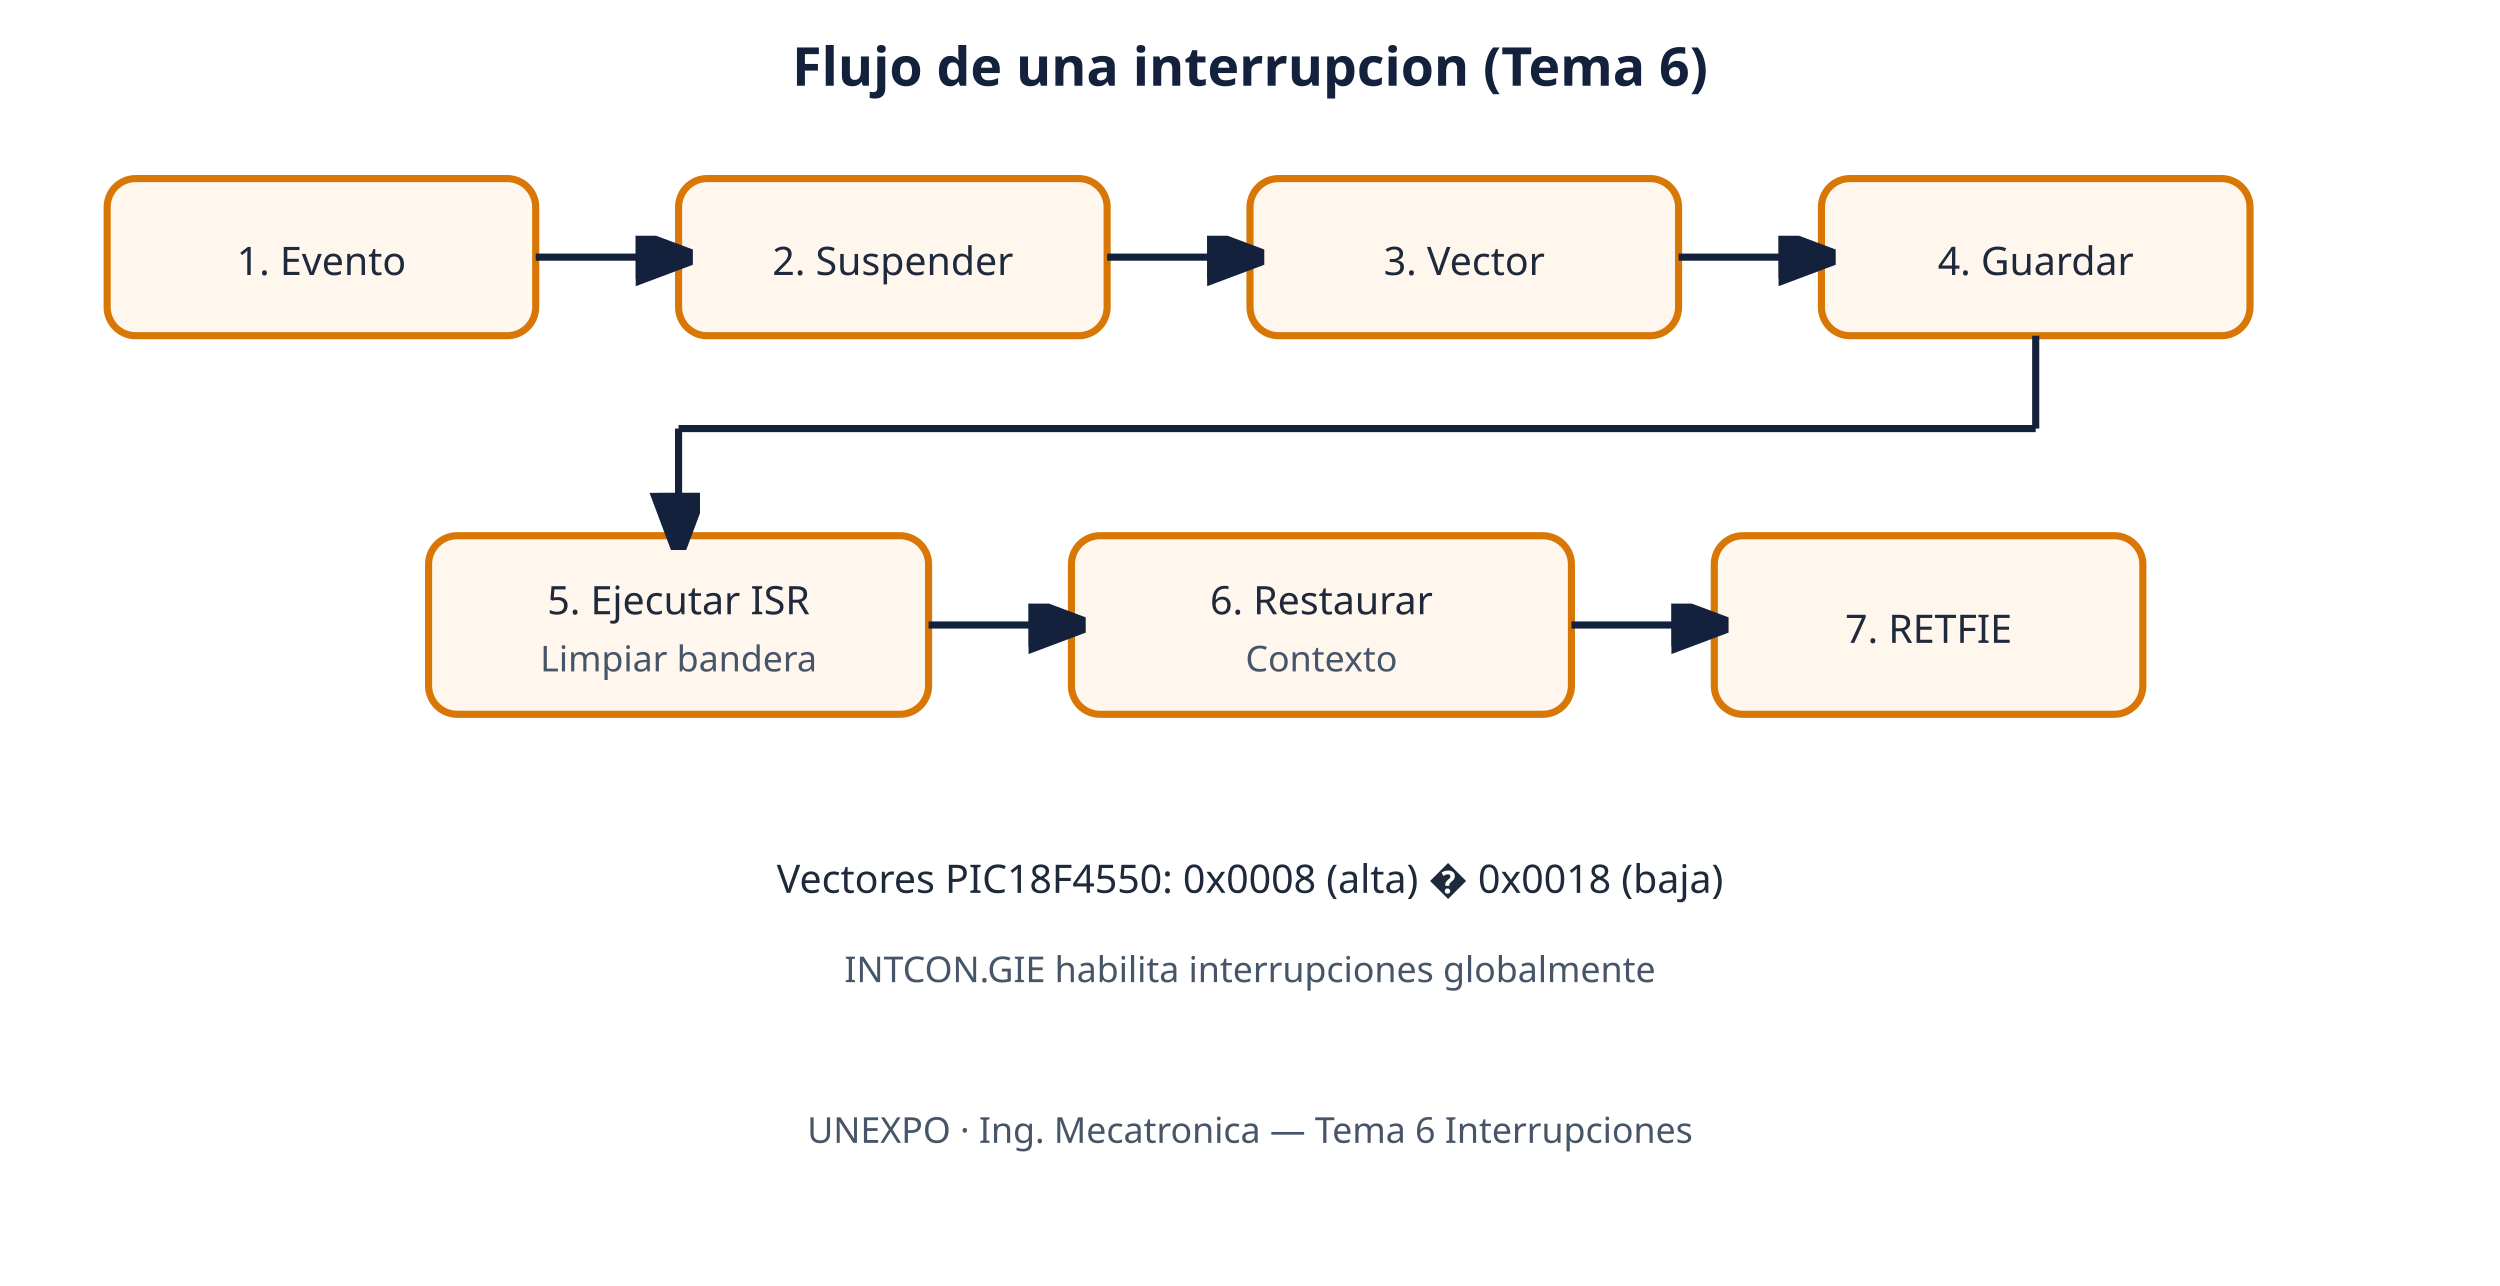
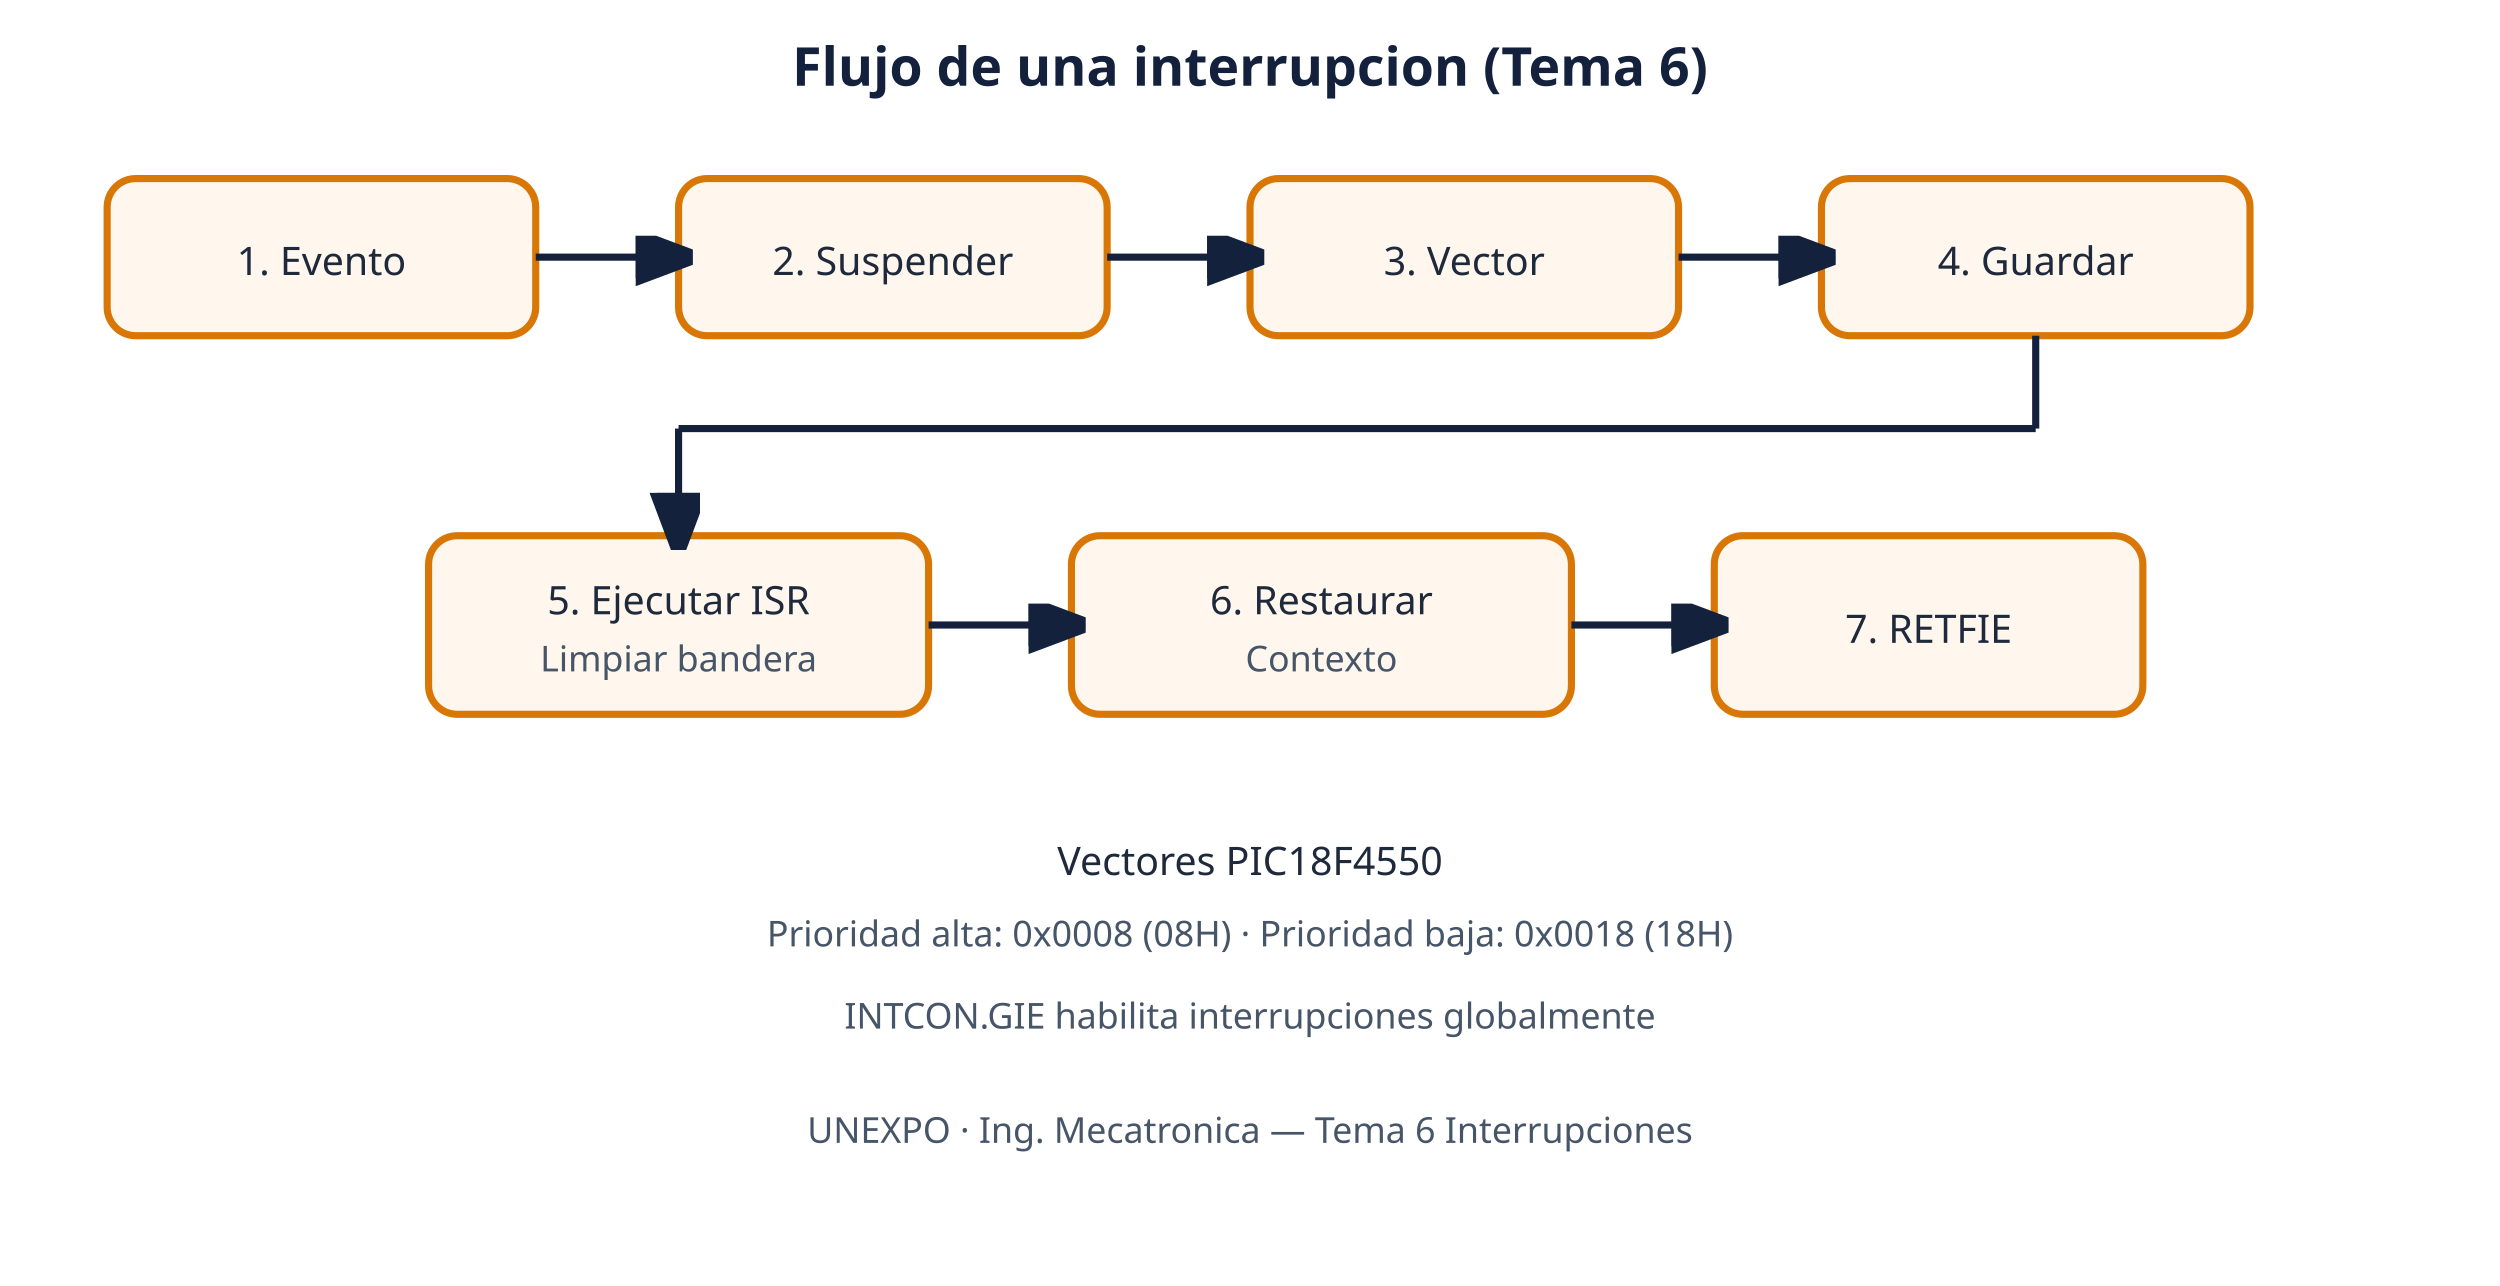
<svg xmlns="http://www.w3.org/2000/svg" viewBox="0 0 700 360" role="img" aria-label="Flujo de una interrupcion">
  <defs>
    <style>
      .title { font: bold 15px sans-serif; fill: #14213d; }
      .step { fill: #fff7ed; stroke: #d97706; stroke-width: 2; }
      .arrow { stroke: #14213d; stroke-width: 2; fill: #14213d; }
      .label { font: 11px sans-serif; fill: #1e293b; }
      .small { font: 10px sans-serif; fill: #475569; }
    </style>
    <marker id="arr" markerWidth="8" markerHeight="8" refX="6" refY="3" orient="auto">
      <polygon points="0 0, 8 3, 0 6" class="arrow" />
    </marker>
  </defs>
  <text x="350" y="24" text-anchor="middle" class="title">Flujo de una interrupcion (Tema 6)</text>
  <rect x="30" y="50" width="120" height="44" rx="8" class="step" />
  <text x="90" y="77" text-anchor="middle" class="label">1. Evento</text>
  <rect x="190" y="50" width="120" height="44" rx="8" class="step" />
  <text x="250" y="77" text-anchor="middle" class="label">2. Suspender</text>
  <rect x="350" y="50" width="120" height="44" rx="8" class="step" />
  <text x="410" y="77" text-anchor="middle" class="label">3. Vector</text>
  <rect x="510" y="50" width="120" height="44" rx="8" class="step" />
  <text x="570" y="77" text-anchor="middle" class="label">4. Guardar</text>
  <line x1="150" y1="72" x2="190" y2="72" stroke="#14213d" stroke-width="2" marker-end="url(#arr)" />
  <line x1="310" y1="72" x2="350" y2="72" stroke="#14213d" stroke-width="2" marker-end="url(#arr)" />
  <line x1="470" y1="72" x2="510" y2="72" stroke="#14213d" stroke-width="2" marker-end="url(#arr)" />
  <rect x="120" y="150" width="140" height="50" rx="8" class="step" />
  <text x="190" y="172" text-anchor="middle" class="label">5. Ejecutar ISR</text>
  <text x="190" y="188" text-anchor="middle" class="small">Limpiar bandera</text>
  <rect x="300" y="150" width="140" height="50" rx="8" class="step" />
  <text x="370" y="172" text-anchor="middle" class="label">6. Restaurar</text>
  <text x="370" y="188" text-anchor="middle" class="small">Contexto</text>
  <rect x="480" y="150" width="120" height="50" rx="8" class="step" />
  <text x="540" y="180" text-anchor="middle" class="label">7. RETFIE</text>
  <line x1="570" y1="94" x2="570" y2="120" stroke="#14213d" stroke-width="2" />
  <line x1="570" y1="120" x2="190" y2="120" stroke="#14213d" stroke-width="2" />
  <line x1="190" y1="120" x2="190" y2="150" stroke="#14213d" stroke-width="2" marker-end="url(#arr)" />
  <line x1="260" y1="175" x2="300" y2="175" stroke="#14213d" stroke-width="2" marker-end="url(#arr)" />
  <line x1="440" y1="175" x2="480" y2="175" stroke="#14213d" stroke-width="2" marker-end="url(#arr)" />
-   <text x="350" y="250" text-anchor="middle" class="label">Vectores PIC18F4550: 0x0008 (alta) � 0x0018 (baja)</text>
-   <text x="350" y="275" text-anchor="middle" class="small">INTCON.GIE habilita interrupciones globalmente</text>
+   <text x="350" y="245" text-anchor="middle" class="label">Vectores PIC18F4550</text>
+   <text x="350" y="265" text-anchor="middle" class="small">Prioridad alta: 0x0008 (08H)  ·  Prioridad baja: 0x0018 (18H)</text>
+   <text x="350" y="288" text-anchor="middle" class="small">INTCON.GIE habilita interrupciones globalmente</text>
  <text x="350" y="320" text-anchor="middle" class="small">UNEXPO · Ing. Mecatronica  —  Tema 6 Interrupciones</text>
</svg>
